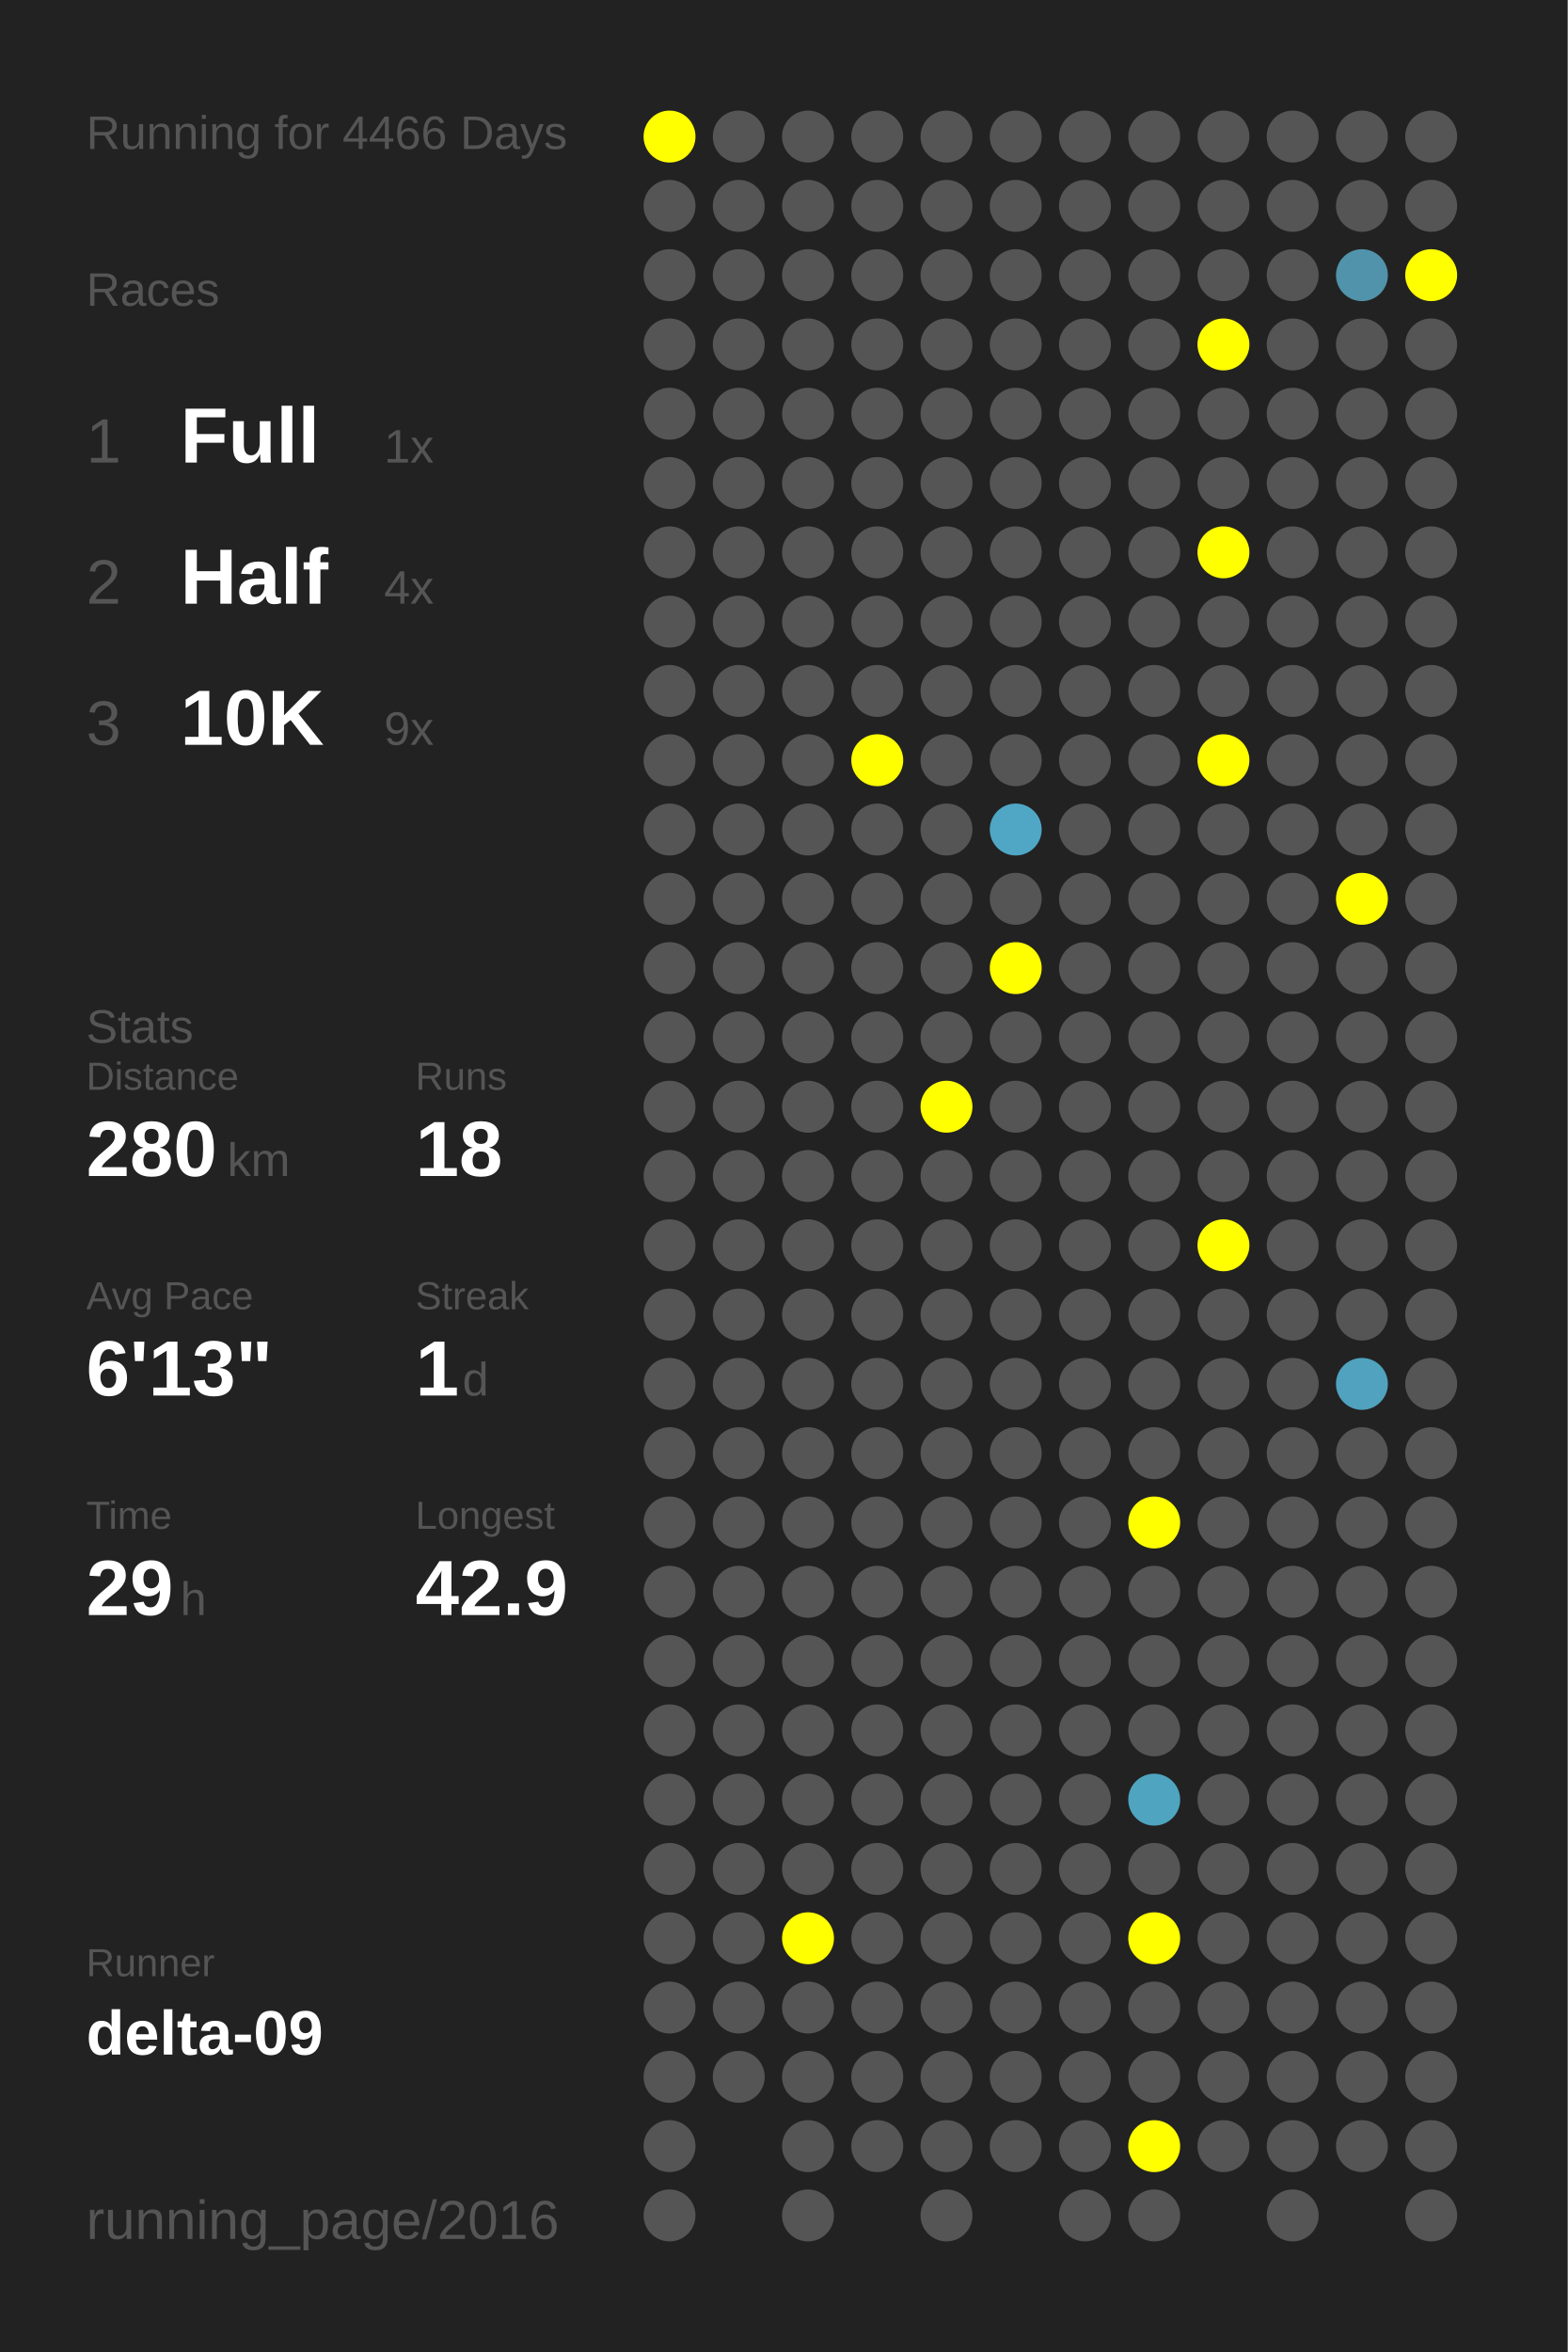
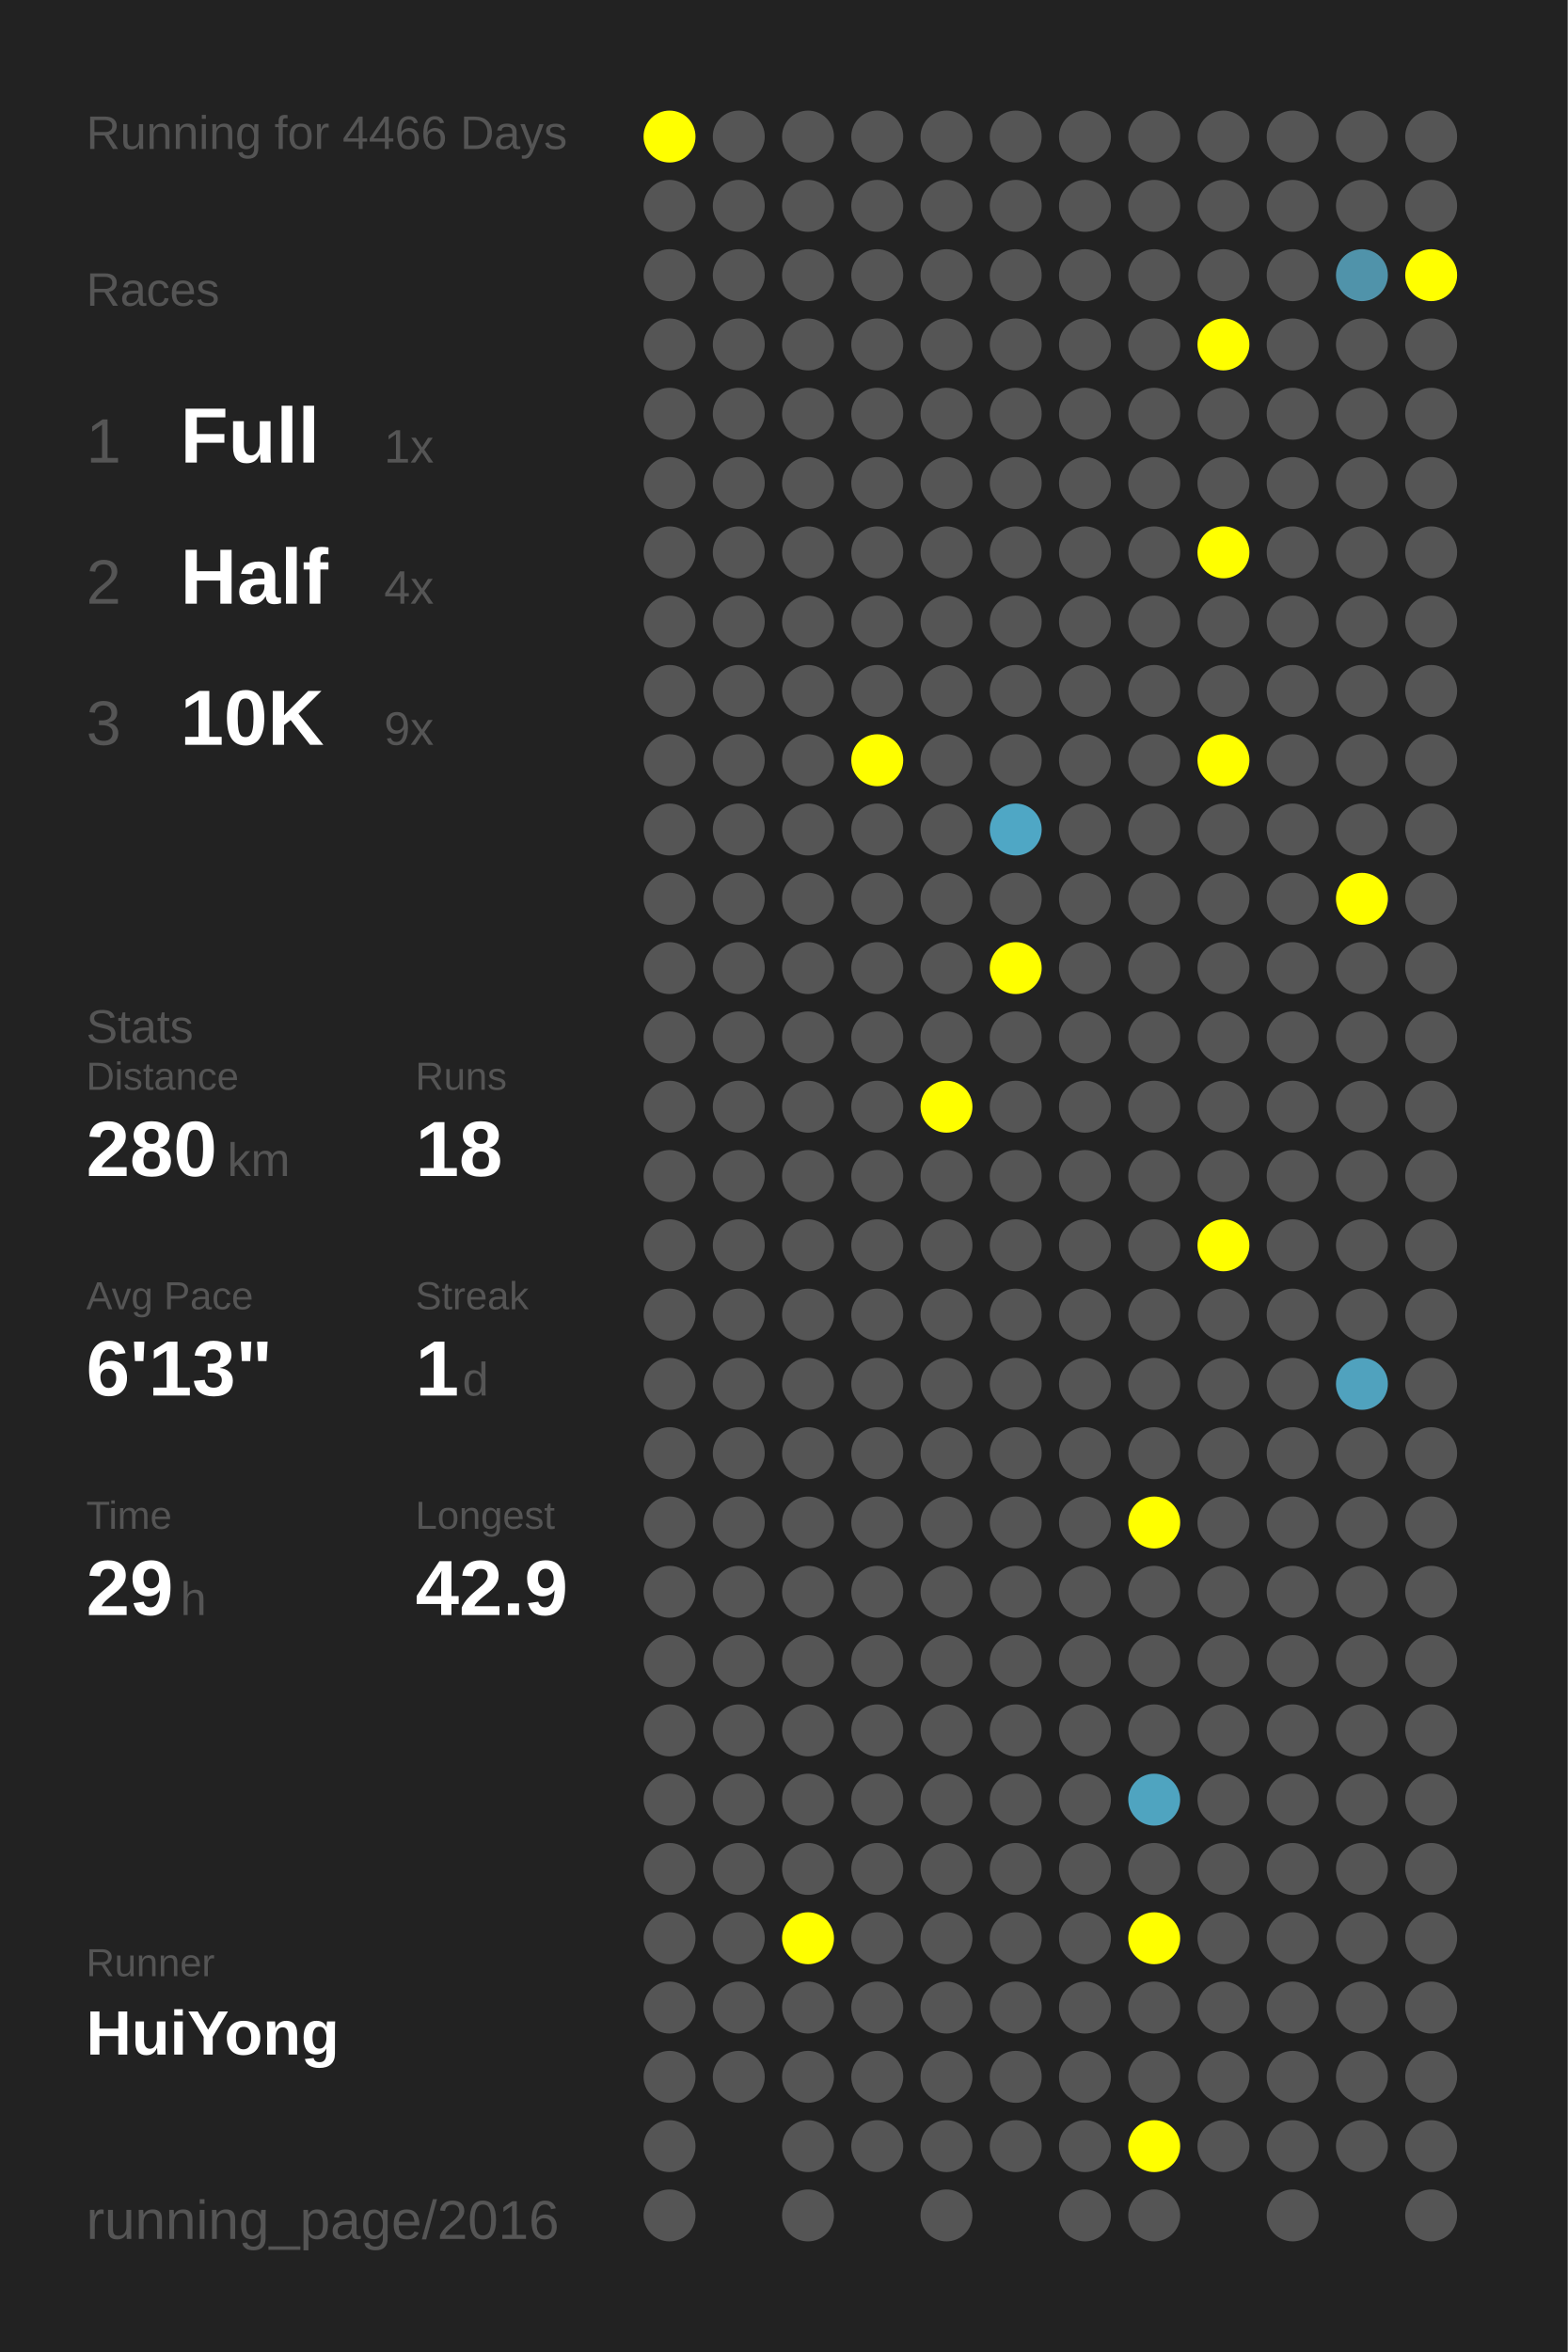
<svg xmlns="http://www.w3.org/2000/svg" baseProfile="full" height="300mm" version="1.1" viewBox="0,0,200,300" width="200mm">
  <defs />
  <rect fill="#222222" height="300" width="200" x="0" y="0" />
  <text fill="#555555" style="font-size:6px; font-family:Arial;" x="11" y="19">Running for 4466 Days</text>
  <text fill="#555555" style="font-size:6px; font-family:Arial;" x="11" y="39">Races</text>
  <text fill="#555555" style="font-size:8px; font-family:Arial;" x="11" y="59">1</text>
  <text fill="#FFFFFF" style="font-size:10px; font-family:Arial; font-weight:bold;" x="23" y="59">Full</text>
  <text fill="#555555" style="font-size:6px; font-family:Arial;" x="49" y="59">1x</text>
  <text fill="#555555" style="font-size:8px; font-family:Arial;" x="11" y="77">2</text>
  <text fill="#FFFFFF" style="font-size:10px; font-family:Arial; font-weight:bold;" x="23" y="77">Half</text>
  <text fill="#555555" style="font-size:6px; font-family:Arial;" x="49" y="77">4x</text>
  <text fill="#555555" style="font-size:8px; font-family:Arial;" x="11" y="95">3</text>
  <text fill="#FFFFFF" style="font-size:10px; font-family:Arial; font-weight:bold;" x="23" y="95">10K</text>
  <text fill="#555555" style="font-size:6px; font-family:Arial;" x="49" y="95">9x</text>
  <text fill="#555555" style="font-size:6px; font-family:Arial;" x="11" y="133">Stats</text>
  <text fill="#555555" style="font-size:5px; font-family:Arial;" x="11" y="139">Distance</text>
  <text fill="#FFFFFF" style="font-size:10px; font-family:Arial; font-weight:bold;" x="11" y="150">280</text>
  <text fill="#555555" style="font-size:6px; font-family:Arial;" x="29" y="150">km</text>
  <text fill="#555555" style="font-size:5px; font-family:Arial;" x="53" y="139">Runs</text>
  <text fill="#FFFFFF" style="font-size:10px; font-family:Arial; font-weight:bold;" x="53" y="150">18</text>
  <text fill="#555555" style="font-size:5px; font-family:Arial;" x="11" y="167">Avg Pace</text>
  <text fill="#FFFFFF" style="font-size:10px; font-family:Arial; font-weight:bold;" x="11" y="178">6'13"</text>
  <text fill="#555555" style="font-size:5px; font-family:Arial;" x="53" y="167">Streak</text>
  <text fill="#FFFFFF" style="font-size:10px; font-family:Arial; font-weight:bold;" x="53" y="178">1</text>
  <text fill="#555555" style="font-size:6px; font-family:Arial;" x="59" y="178">d</text>
  <text fill="#555555" style="font-size:5px; font-family:Arial;" x="11" y="195">Time</text>
  <text fill="#FFFFFF" style="font-size:10px; font-family:Arial; font-weight:bold;" x="11" y="206">29</text>
  <text fill="#555555" style="font-size:6px; font-family:Arial;" x="23" y="206">h</text>
  <text fill="#555555" style="font-size:5px; font-family:Arial;" x="53" y="195">Longest</text>
  <text fill="#FFFFFF" style="font-size:10px; font-family:Arial; font-weight:bold;" x="53" y="206">42.9</text>
  <text fill="#555555" style="font-size:5px; font-family:Arial;" x="11" y="252.065">Runner</text>
-   <text fill="#FFFFFF" style="font-size:8px; font-family:Arial; font-weight:bold;" x="11" y="262.065">delta-09</text>
+   <text fill="#FFFFFF" style="font-size:8px; font-family:Arial; font-weight:bold;" x="11" y="262.065">HuiYong</text>
  <text fill="#555555" style="font-size:7px; font-family:Arial;" x="11" y="285.581">running_page/2016</text>
  <circle cx="85.417" cy="17.419" fill="#FFFF00" r="3.312" />
  <circle cx="85.417" cy="26.258" fill="#555555" r="3.312" />
  <circle cx="85.417" cy="35.097" fill="#555555" r="3.312" />
  <circle cx="85.417" cy="43.935" fill="#555555" r="3.312" />
  <circle cx="85.417" cy="52.774" fill="#555555" r="3.312" />
  <circle cx="85.417" cy="61.613" fill="#555555" r="3.312" />
  <circle cx="85.417" cy="70.452" fill="#555555" r="3.312" />
  <circle cx="85.417" cy="79.29" fill="#555555" r="3.312" />
  <circle cx="85.417" cy="88.129" fill="#555555" r="3.312" />
  <circle cx="85.417" cy="96.968" fill="#555555" r="3.312" />
  <circle cx="85.417" cy="105.806" fill="#555555" r="3.312" />
  <circle cx="85.417" cy="114.645" fill="#555555" r="3.312" />
  <circle cx="85.417" cy="123.484" fill="#555555" r="3.312" />
  <circle cx="85.417" cy="132.323" fill="#555555" r="3.312" />
  <circle cx="85.417" cy="141.161" fill="#555555" r="3.312" />
  <circle cx="85.417" cy="150" fill="#555555" r="3.312" />
  <circle cx="85.417" cy="158.839" fill="#555555" r="3.312" />
  <circle cx="85.417" cy="167.677" fill="#555555" r="3.312" />
  <circle cx="85.417" cy="176.516" fill="#555555" r="3.312" />
  <circle cx="85.417" cy="185.355" fill="#555555" r="3.312" />
  <circle cx="85.417" cy="194.194" fill="#555555" r="3.312" />
  <circle cx="85.417" cy="203.032" fill="#555555" r="3.312" />
  <circle cx="85.417" cy="211.871" fill="#555555" r="3.312" />
  <circle cx="85.417" cy="220.71" fill="#555555" r="3.312" />
  <circle cx="85.417" cy="229.548" fill="#555555" r="3.312" />
  <circle cx="85.417" cy="238.387" fill="#555555" r="3.312" />
  <circle cx="85.417" cy="247.226" fill="#555555" r="3.312" />
  <circle cx="85.417" cy="256.065" fill="#555555" r="3.312" />
  <circle cx="85.417" cy="264.903" fill="#555555" r="3.312" />
  <circle cx="85.417" cy="273.742" fill="#555555" r="3.312" />
  <circle cx="85.417" cy="282.581" fill="#555555" r="3.312" />
  <circle cx="94.25" cy="17.419" fill="#555555" r="3.312" />
  <circle cx="94.25" cy="26.258" fill="#555555" r="3.312" />
  <circle cx="94.25" cy="35.097" fill="#555555" r="3.312" />
  <circle cx="94.25" cy="43.935" fill="#555555" r="3.312" />
  <circle cx="94.25" cy="52.774" fill="#555555" r="3.312" />
  <circle cx="94.25" cy="61.613" fill="#555555" r="3.312" />
  <circle cx="94.25" cy="70.452" fill="#555555" r="3.312" />
  <circle cx="94.25" cy="79.29" fill="#555555" r="3.312" />
  <circle cx="94.25" cy="88.129" fill="#555555" r="3.312" />
  <circle cx="94.25" cy="96.968" fill="#555555" r="3.312" />
  <circle cx="94.25" cy="105.806" fill="#555555" r="3.312" />
  <circle cx="94.25" cy="114.645" fill="#555555" r="3.312" />
  <circle cx="94.25" cy="123.484" fill="#555555" r="3.312" />
  <circle cx="94.25" cy="132.323" fill="#555555" r="3.312" />
  <circle cx="94.25" cy="141.161" fill="#555555" r="3.312" />
  <circle cx="94.25" cy="150" fill="#555555" r="3.312" />
  <circle cx="94.25" cy="158.839" fill="#555555" r="3.312" />
  <circle cx="94.25" cy="167.677" fill="#555555" r="3.312" />
  <circle cx="94.25" cy="176.516" fill="#555555" r="3.312" />
  <circle cx="94.25" cy="185.355" fill="#555555" r="3.312" />
  <circle cx="94.25" cy="194.194" fill="#555555" r="3.312" />
  <circle cx="94.25" cy="203.032" fill="#555555" r="3.312" />
  <circle cx="94.25" cy="211.871" fill="#555555" r="3.312" />
  <circle cx="94.25" cy="220.71" fill="#555555" r="3.312" />
  <circle cx="94.25" cy="229.548" fill="#555555" r="3.312" />
  <circle cx="94.25" cy="238.387" fill="#555555" r="3.312" />
  <circle cx="94.25" cy="247.226" fill="#555555" r="3.312" />
  <circle cx="94.25" cy="256.065" fill="#555555" r="3.312" />
  <circle cx="94.25" cy="264.903" fill="#555555" r="3.312" />
  <circle cx="103.083" cy="17.419" fill="#555555" r="3.312" />
  <circle cx="103.083" cy="26.258" fill="#555555" r="3.312" />
  <circle cx="103.083" cy="35.097" fill="#555555" r="3.312" />
  <circle cx="103.083" cy="43.935" fill="#555555" r="3.312" />
  <circle cx="103.083" cy="52.774" fill="#555555" r="3.312" />
  <circle cx="103.083" cy="61.613" fill="#555555" r="3.312" />
  <circle cx="103.083" cy="70.452" fill="#555555" r="3.312" />
  <circle cx="103.083" cy="79.29" fill="#555555" r="3.312" />
  <circle cx="103.083" cy="88.129" fill="#555555" r="3.312" />
  <circle cx="103.083" cy="96.968" fill="#555555" r="3.312" />
  <circle cx="103.083" cy="105.806" fill="#555555" r="3.312" />
  <circle cx="103.083" cy="114.645" fill="#555555" r="3.312" />
  <circle cx="103.083" cy="123.484" fill="#555555" r="3.312" />
  <circle cx="103.083" cy="132.323" fill="#555555" r="3.312" />
  <circle cx="103.083" cy="141.161" fill="#555555" r="3.312" />
  <circle cx="103.083" cy="150" fill="#555555" r="3.312" />
  <circle cx="103.083" cy="158.839" fill="#555555" r="3.312" />
  <circle cx="103.083" cy="167.677" fill="#555555" r="3.312" />
  <circle cx="103.083" cy="176.516" fill="#555555" r="3.312" />
  <circle cx="103.083" cy="185.355" fill="#555555" r="3.312" />
  <circle cx="103.083" cy="194.194" fill="#555555" r="3.312" />
  <circle cx="103.083" cy="203.032" fill="#555555" r="3.312" />
  <circle cx="103.083" cy="211.871" fill="#555555" r="3.312" />
  <circle cx="103.083" cy="220.71" fill="#555555" r="3.312" />
  <circle cx="103.083" cy="229.548" fill="#555555" r="3.312" />
  <circle cx="103.083" cy="238.387" fill="#555555" r="3.312" />
  <circle cx="103.083" cy="247.226" fill="#FFFF00" r="3.312" />
  <circle cx="103.083" cy="256.065" fill="#555555" r="3.312" />
  <circle cx="103.083" cy="264.903" fill="#555555" r="3.312" />
  <circle cx="103.083" cy="273.742" fill="#555555" r="3.312" />
  <circle cx="103.083" cy="282.581" fill="#555555" r="3.312" />
  <circle cx="111.917" cy="17.419" fill="#555555" r="3.312" />
  <circle cx="111.917" cy="26.258" fill="#555555" r="3.312" />
  <circle cx="111.917" cy="35.097" fill="#555555" r="3.312" />
  <circle cx="111.917" cy="43.935" fill="#555555" r="3.312" />
  <circle cx="111.917" cy="52.774" fill="#555555" r="3.312" />
  <circle cx="111.917" cy="61.613" fill="#555555" r="3.312" />
  <circle cx="111.917" cy="70.452" fill="#555555" r="3.312" />
  <circle cx="111.917" cy="79.29" fill="#555555" r="3.312" />
  <circle cx="111.917" cy="88.129" fill="#555555" r="3.312" />
  <circle cx="111.917" cy="96.968" fill="#FFFF00" r="3.312" />
  <circle cx="111.917" cy="105.806" fill="#555555" r="3.312" />
  <circle cx="111.917" cy="114.645" fill="#555555" r="3.312" />
  <circle cx="111.917" cy="123.484" fill="#555555" r="3.312" />
  <circle cx="111.917" cy="132.323" fill="#555555" r="3.312" />
  <circle cx="111.917" cy="141.161" fill="#555555" r="3.312" />
  <circle cx="111.917" cy="150" fill="#555555" r="3.312" />
  <circle cx="111.917" cy="158.839" fill="#555555" r="3.312" />
  <circle cx="111.917" cy="167.677" fill="#555555" r="3.312" />
  <circle cx="111.917" cy="176.516" fill="#555555" r="3.312" />
  <circle cx="111.917" cy="185.355" fill="#555555" r="3.312" />
  <circle cx="111.917" cy="194.194" fill="#555555" r="3.312" />
  <circle cx="111.917" cy="203.032" fill="#555555" r="3.312" />
  <circle cx="111.917" cy="211.871" fill="#555555" r="3.312" />
  <circle cx="111.917" cy="220.71" fill="#555555" r="3.312" />
  <circle cx="111.917" cy="229.548" fill="#555555" r="3.312" />
  <circle cx="111.917" cy="238.387" fill="#555555" r="3.312" />
  <circle cx="111.917" cy="247.226" fill="#555555" r="3.312" />
  <circle cx="111.917" cy="256.065" fill="#555555" r="3.312" />
  <circle cx="111.917" cy="264.903" fill="#555555" r="3.312" />
  <circle cx="111.917" cy="273.742" fill="#555555" r="3.312" />
  <circle cx="120.75" cy="17.419" fill="#555555" r="3.312" />
  <circle cx="120.75" cy="26.258" fill="#555555" r="3.312" />
  <circle cx="120.75" cy="35.097" fill="#555555" r="3.312" />
  <circle cx="120.75" cy="43.935" fill="#555555" r="3.312" />
  <circle cx="120.75" cy="52.774" fill="#555555" r="3.312" />
  <circle cx="120.75" cy="61.613" fill="#555555" r="3.312" />
  <circle cx="120.75" cy="70.452" fill="#555555" r="3.312" />
  <circle cx="120.75" cy="79.29" fill="#555555" r="3.312" />
  <circle cx="120.75" cy="88.129" fill="#555555" r="3.312" />
  <circle cx="120.75" cy="96.968" fill="#555555" r="3.312" />
  <circle cx="120.75" cy="105.806" fill="#555555" r="3.312" />
  <circle cx="120.75" cy="114.645" fill="#555555" r="3.312" />
  <circle cx="120.75" cy="123.484" fill="#555555" r="3.312" />
  <circle cx="120.75" cy="132.323" fill="#555555" r="3.312" />
  <circle cx="120.75" cy="141.161" fill="#FFFF00" r="3.312" />
  <circle cx="120.75" cy="150" fill="#555555" r="3.312" />
  <circle cx="120.75" cy="158.839" fill="#555555" r="3.312" />
  <circle cx="120.75" cy="167.677" fill="#555555" r="3.312" />
  <circle cx="120.75" cy="176.516" fill="#555555" r="3.312" />
  <circle cx="120.75" cy="185.355" fill="#555555" r="3.312" />
  <circle cx="120.75" cy="194.194" fill="#555555" r="3.312" />
  <circle cx="120.75" cy="203.032" fill="#555555" r="3.312" />
  <circle cx="120.75" cy="211.871" fill="#555555" r="3.312" />
  <circle cx="120.75" cy="220.71" fill="#555555" r="3.312" />
  <circle cx="120.75" cy="229.548" fill="#555555" r="3.312" />
  <circle cx="120.75" cy="238.387" fill="#555555" r="3.312" />
  <circle cx="120.75" cy="247.226" fill="#555555" r="3.312" />
  <circle cx="120.75" cy="256.065" fill="#555555" r="3.312" />
  <circle cx="120.75" cy="264.903" fill="#555555" r="3.312" />
  <circle cx="120.75" cy="273.742" fill="#555555" r="3.312" />
  <circle cx="120.75" cy="282.581" fill="#555555" r="3.312" />
  <circle cx="129.583" cy="17.419" fill="#555555" r="3.312" />
  <circle cx="129.583" cy="26.258" fill="#555555" r="3.312" />
  <circle cx="129.583" cy="35.097" fill="#555555" r="3.312" />
  <circle cx="129.583" cy="43.935" fill="#555555" r="3.312" />
  <circle cx="129.583" cy="52.774" fill="#555555" r="3.312" />
  <circle cx="129.583" cy="61.613" fill="#555555" r="3.312" />
  <circle cx="129.583" cy="70.452" fill="#555555" r="3.312" />
  <circle cx="129.583" cy="79.29" fill="#555555" r="3.312" />
  <circle cx="129.583" cy="88.129" fill="#555555" r="3.312" />
  <circle cx="129.583" cy="96.968" fill="#555555" r="3.312" />
  <circle cx="129.583" cy="105.806" fill="#4fa7c5" r="3.312" />
  <circle cx="129.583" cy="114.645" fill="#555555" r="3.312" />
  <circle cx="129.583" cy="123.484" fill="#FFFF00" r="3.312" />
  <circle cx="129.583" cy="132.323" fill="#555555" r="3.312" />
  <circle cx="129.583" cy="141.161" fill="#555555" r="3.312" />
  <circle cx="129.583" cy="150" fill="#555555" r="3.312" />
  <circle cx="129.583" cy="158.839" fill="#555555" r="3.312" />
  <circle cx="129.583" cy="167.677" fill="#555555" r="3.312" />
  <circle cx="129.583" cy="176.516" fill="#555555" r="3.312" />
  <circle cx="129.583" cy="185.355" fill="#555555" r="3.312" />
  <circle cx="129.583" cy="194.194" fill="#555555" r="3.312" />
  <circle cx="129.583" cy="203.032" fill="#555555" r="3.312" />
  <circle cx="129.583" cy="211.871" fill="#555555" r="3.312" />
  <circle cx="129.583" cy="220.71" fill="#555555" r="3.312" />
  <circle cx="129.583" cy="229.548" fill="#555555" r="3.312" />
  <circle cx="129.583" cy="238.387" fill="#555555" r="3.312" />
  <circle cx="129.583" cy="247.226" fill="#555555" r="3.312" />
  <circle cx="129.583" cy="256.065" fill="#555555" r="3.312" />
  <circle cx="129.583" cy="264.903" fill="#555555" r="3.312" />
  <circle cx="129.583" cy="273.742" fill="#555555" r="3.312" />
  <circle cx="138.417" cy="17.419" fill="#555555" r="3.312" />
  <circle cx="138.417" cy="26.258" fill="#555555" r="3.312" />
  <circle cx="138.417" cy="35.097" fill="#555555" r="3.312" />
  <circle cx="138.417" cy="43.935" fill="#555555" r="3.312" />
  <circle cx="138.417" cy="52.774" fill="#555555" r="3.312" />
  <circle cx="138.417" cy="61.613" fill="#555555" r="3.312" />
  <circle cx="138.417" cy="70.452" fill="#555555" r="3.312" />
  <circle cx="138.417" cy="79.29" fill="#555555" r="3.312" />
  <circle cx="138.417" cy="88.129" fill="#555555" r="3.312" />
  <circle cx="138.417" cy="96.968" fill="#555555" r="3.312" />
  <circle cx="138.417" cy="105.806" fill="#555555" r="3.312" />
  <circle cx="138.417" cy="114.645" fill="#555555" r="3.312" />
  <circle cx="138.417" cy="123.484" fill="#555555" r="3.312" />
  <circle cx="138.417" cy="132.323" fill="#555555" r="3.312" />
  <circle cx="138.417" cy="141.161" fill="#555555" r="3.312" />
  <circle cx="138.417" cy="150" fill="#555555" r="3.312" />
  <circle cx="138.417" cy="158.839" fill="#555555" r="3.312" />
  <circle cx="138.417" cy="167.677" fill="#555555" r="3.312" />
  <circle cx="138.417" cy="176.516" fill="#555555" r="3.312" />
  <circle cx="138.417" cy="185.355" fill="#555555" r="3.312" />
  <circle cx="138.417" cy="194.194" fill="#555555" r="3.312" />
  <circle cx="138.417" cy="203.032" fill="#555555" r="3.312" />
  <circle cx="138.417" cy="211.871" fill="#555555" r="3.312" />
  <circle cx="138.417" cy="220.71" fill="#555555" r="3.312" />
  <circle cx="138.417" cy="229.548" fill="#555555" r="3.312" />
  <circle cx="138.417" cy="238.387" fill="#555555" r="3.312" />
  <circle cx="138.417" cy="247.226" fill="#555555" r="3.312" />
  <circle cx="138.417" cy="256.065" fill="#555555" r="3.312" />
  <circle cx="138.417" cy="264.903" fill="#555555" r="3.312" />
  <circle cx="138.417" cy="273.742" fill="#555555" r="3.312" />
  <circle cx="138.417" cy="282.581" fill="#555555" r="3.312" />
  <circle cx="147.25" cy="17.419" fill="#555555" r="3.312" />
  <circle cx="147.25" cy="26.258" fill="#555555" r="3.312" />
  <circle cx="147.25" cy="35.097" fill="#555555" r="3.312" />
  <circle cx="147.25" cy="43.935" fill="#555555" r="3.312" />
  <circle cx="147.25" cy="52.774" fill="#555555" r="3.312" />
  <circle cx="147.25" cy="61.613" fill="#555555" r="3.312" />
  <circle cx="147.25" cy="70.452" fill="#555555" r="3.312" />
  <circle cx="147.25" cy="79.29" fill="#555555" r="3.312" />
  <circle cx="147.25" cy="88.129" fill="#555555" r="3.312" />
  <circle cx="147.25" cy="96.968" fill="#555555" r="3.312" />
  <circle cx="147.25" cy="105.806" fill="#555555" r="3.312" />
  <circle cx="147.25" cy="114.645" fill="#555555" r="3.312" />
  <circle cx="147.25" cy="123.484" fill="#555555" r="3.312" />
  <circle cx="147.25" cy="132.323" fill="#555555" r="3.312" />
  <circle cx="147.25" cy="141.161" fill="#555555" r="3.312" />
  <circle cx="147.25" cy="150" fill="#555555" r="3.312" />
  <circle cx="147.25" cy="158.839" fill="#555555" r="3.312" />
  <circle cx="147.25" cy="167.677" fill="#555555" r="3.312" />
  <circle cx="147.25" cy="176.516" fill="#555555" r="3.312" />
  <circle cx="147.25" cy="185.355" fill="#555555" r="3.312" />
  <circle cx="147.25" cy="194.194" fill="#FFFF00" r="3.312" />
  <circle cx="147.25" cy="203.032" fill="#555555" r="3.312" />
  <circle cx="147.25" cy="211.871" fill="#555555" r="3.312" />
  <circle cx="147.25" cy="220.71" fill="#555555" r="3.312" />
  <circle cx="147.25" cy="229.548" fill="#4fa4c0" r="3.312" />
  <circle cx="147.25" cy="238.387" fill="#555555" r="3.312" />
  <circle cx="147.25" cy="247.226" fill="#FFFF00" r="3.312" />
  <circle cx="147.25" cy="256.065" fill="#555555" r="3.312" />
  <circle cx="147.25" cy="264.903" fill="#555555" r="3.312" />
  <circle cx="147.25" cy="273.742" fill="#FFFF00" r="3.312" />
  <circle cx="147.25" cy="282.581" fill="#555555" r="3.312" />
  <circle cx="156.083" cy="17.419" fill="#555555" r="3.312" />
  <circle cx="156.083" cy="26.258" fill="#555555" r="3.312" />
  <circle cx="156.083" cy="35.097" fill="#555555" r="3.312" />
  <circle cx="156.083" cy="43.935" fill="#FFFF00" r="3.312" />
  <circle cx="156.083" cy="52.774" fill="#555555" r="3.312" />
  <circle cx="156.083" cy="61.613" fill="#555555" r="3.312" />
  <circle cx="156.083" cy="70.452" fill="#FFFF00" r="3.312" />
  <circle cx="156.083" cy="79.29" fill="#555555" r="3.312" />
  <circle cx="156.083" cy="88.129" fill="#555555" r="3.312" />
  <circle cx="156.083" cy="96.968" fill="#FFFF00" r="3.312" />
  <circle cx="156.083" cy="105.806" fill="#555555" r="3.312" />
  <circle cx="156.083" cy="114.645" fill="#555555" r="3.312" />
  <circle cx="156.083" cy="123.484" fill="#555555" r="3.312" />
  <circle cx="156.083" cy="132.323" fill="#555555" r="3.312" />
  <circle cx="156.083" cy="141.161" fill="#555555" r="3.312" />
  <circle cx="156.083" cy="150" fill="#555555" r="3.312" />
  <circle cx="156.083" cy="158.839" fill="#FFFF00" r="3.312" />
  <circle cx="156.083" cy="167.677" fill="#555555" r="3.312" />
  <circle cx="156.083" cy="176.516" fill="#555555" r="3.312" />
  <circle cx="156.083" cy="185.355" fill="#555555" r="3.312" />
  <circle cx="156.083" cy="194.194" fill="#555555" r="3.312" />
  <circle cx="156.083" cy="203.032" fill="#555555" r="3.312" />
  <circle cx="156.083" cy="211.871" fill="#555555" r="3.312" />
  <circle cx="156.083" cy="220.71" fill="#555555" r="3.312" />
  <circle cx="156.083" cy="229.548" fill="#555555" r="3.312" />
  <circle cx="156.083" cy="238.387" fill="#555555" r="3.312" />
  <circle cx="156.083" cy="247.226" fill="#555555" r="3.312" />
  <circle cx="156.083" cy="256.065" fill="#555555" r="3.312" />
  <circle cx="156.083" cy="264.903" fill="#555555" r="3.312" />
  <circle cx="156.083" cy="273.742" fill="#555555" r="3.312" />
  <circle cx="164.917" cy="17.419" fill="#555555" r="3.312" />
  <circle cx="164.917" cy="26.258" fill="#555555" r="3.312" />
  <circle cx="164.917" cy="35.097" fill="#555555" r="3.312" />
  <circle cx="164.917" cy="43.935" fill="#555555" r="3.312" />
  <circle cx="164.917" cy="52.774" fill="#555555" r="3.312" />
  <circle cx="164.917" cy="61.613" fill="#555555" r="3.312" />
  <circle cx="164.917" cy="70.452" fill="#555555" r="3.312" />
  <circle cx="164.917" cy="79.29" fill="#555555" r="3.312" />
  <circle cx="164.917" cy="88.129" fill="#555555" r="3.312" />
  <circle cx="164.917" cy="96.968" fill="#555555" r="3.312" />
  <circle cx="164.917" cy="105.806" fill="#555555" r="3.312" />
  <circle cx="164.917" cy="114.645" fill="#555555" r="3.312" />
  <circle cx="164.917" cy="123.484" fill="#555555" r="3.312" />
  <circle cx="164.917" cy="132.323" fill="#555555" r="3.312" />
  <circle cx="164.917" cy="141.161" fill="#555555" r="3.312" />
  <circle cx="164.917" cy="150" fill="#555555" r="3.312" />
  <circle cx="164.917" cy="158.839" fill="#555555" r="3.312" />
  <circle cx="164.917" cy="167.677" fill="#555555" r="3.312" />
  <circle cx="164.917" cy="176.516" fill="#555555" r="3.312" />
  <circle cx="164.917" cy="185.355" fill="#555555" r="3.312" />
  <circle cx="164.917" cy="194.194" fill="#555555" r="3.312" />
  <circle cx="164.917" cy="203.032" fill="#555555" r="3.312" />
  <circle cx="164.917" cy="211.871" fill="#555555" r="3.312" />
  <circle cx="164.917" cy="220.71" fill="#555555" r="3.312" />
  <circle cx="164.917" cy="229.548" fill="#555555" r="3.312" />
  <circle cx="164.917" cy="238.387" fill="#555555" r="3.312" />
  <circle cx="164.917" cy="247.226" fill="#555555" r="3.312" />
  <circle cx="164.917" cy="256.065" fill="#555555" r="3.312" />
  <circle cx="164.917" cy="264.903" fill="#555555" r="3.312" />
  <circle cx="164.917" cy="273.742" fill="#555555" r="3.312" />
  <circle cx="164.917" cy="282.581" fill="#555555" r="3.312" />
  <circle cx="173.75" cy="17.419" fill="#555555" r="3.312" />
  <circle cx="173.75" cy="26.258" fill="#555555" r="3.312" />
  <circle cx="173.75" cy="35.097" fill="#5093aa" r="3.312" />
  <circle cx="173.75" cy="43.935" fill="#555555" r="3.312" />
  <circle cx="173.75" cy="52.774" fill="#555555" r="3.312" />
  <circle cx="173.75" cy="61.613" fill="#555555" r="3.312" />
  <circle cx="173.75" cy="70.452" fill="#555555" r="3.312" />
  <circle cx="173.75" cy="79.29" fill="#555555" r="3.312" />
  <circle cx="173.75" cy="88.129" fill="#555555" r="3.312" />
  <circle cx="173.75" cy="96.968" fill="#555555" r="3.312" />
  <circle cx="173.75" cy="105.806" fill="#555555" r="3.312" />
  <circle cx="173.75" cy="114.645" fill="#FFFF00" r="3.312" />
  <circle cx="173.75" cy="123.484" fill="#555555" r="3.312" />
  <circle cx="173.75" cy="132.323" fill="#555555" r="3.312" />
  <circle cx="173.75" cy="141.161" fill="#555555" r="3.312" />
  <circle cx="173.75" cy="150" fill="#555555" r="3.312" />
  <circle cx="173.75" cy="158.839" fill="#555555" r="3.312" />
  <circle cx="173.75" cy="167.677" fill="#555555" r="3.312" />
  <circle cx="173.75" cy="176.516" fill="#50a2be" r="3.312" />
  <circle cx="173.75" cy="185.355" fill="#555555" r="3.312" />
  <circle cx="173.75" cy="194.194" fill="#555555" r="3.312" />
  <circle cx="173.75" cy="203.032" fill="#555555" r="3.312" />
  <circle cx="173.75" cy="211.871" fill="#555555" r="3.312" />
  <circle cx="173.75" cy="220.71" fill="#555555" r="3.312" />
  <circle cx="173.75" cy="229.548" fill="#555555" r="3.312" />
  <circle cx="173.75" cy="238.387" fill="#555555" r="3.312" />
  <circle cx="173.75" cy="247.226" fill="#555555" r="3.312" />
  <circle cx="173.75" cy="256.065" fill="#555555" r="3.312" />
  <circle cx="173.75" cy="264.903" fill="#555555" r="3.312" />
  <circle cx="173.75" cy="273.742" fill="#555555" r="3.312" />
  <circle cx="182.583" cy="17.419" fill="#555555" r="3.312" />
  <circle cx="182.583" cy="26.258" fill="#555555" r="3.312" />
  <circle cx="182.583" cy="35.097" fill="#FFFF00" r="3.312" />
  <circle cx="182.583" cy="43.935" fill="#555555" r="3.312" />
  <circle cx="182.583" cy="52.774" fill="#555555" r="3.312" />
  <circle cx="182.583" cy="61.613" fill="#555555" r="3.312" />
  <circle cx="182.583" cy="70.452" fill="#555555" r="3.312" />
  <circle cx="182.583" cy="79.29" fill="#555555" r="3.312" />
  <circle cx="182.583" cy="88.129" fill="#555555" r="3.312" />
  <circle cx="182.583" cy="96.968" fill="#555555" r="3.312" />
  <circle cx="182.583" cy="105.806" fill="#555555" r="3.312" />
  <circle cx="182.583" cy="114.645" fill="#555555" r="3.312" />
  <circle cx="182.583" cy="123.484" fill="#555555" r="3.312" />
  <circle cx="182.583" cy="132.323" fill="#555555" r="3.312" />
  <circle cx="182.583" cy="141.161" fill="#555555" r="3.312" />
  <circle cx="182.583" cy="150" fill="#555555" r="3.312" />
  <circle cx="182.583" cy="158.839" fill="#555555" r="3.312" />
  <circle cx="182.583" cy="167.677" fill="#555555" r="3.312" />
  <circle cx="182.583" cy="176.516" fill="#555555" r="3.312" />
  <circle cx="182.583" cy="185.355" fill="#555555" r="3.312" />
  <circle cx="182.583" cy="194.194" fill="#555555" r="3.312" />
  <circle cx="182.583" cy="203.032" fill="#555555" r="3.312" />
  <circle cx="182.583" cy="211.871" fill="#555555" r="3.312" />
  <circle cx="182.583" cy="220.71" fill="#555555" r="3.312" />
  <circle cx="182.583" cy="229.548" fill="#555555" r="3.312" />
  <circle cx="182.583" cy="238.387" fill="#555555" r="3.312" />
  <circle cx="182.583" cy="247.226" fill="#555555" r="3.312" />
  <circle cx="182.583" cy="256.065" fill="#555555" r="3.312" />
  <circle cx="182.583" cy="264.903" fill="#555555" r="3.312" />
  <circle cx="182.583" cy="273.742" fill="#555555" r="3.312" />
  <circle cx="182.583" cy="282.581" fill="#555555" r="3.312" />
</svg>
